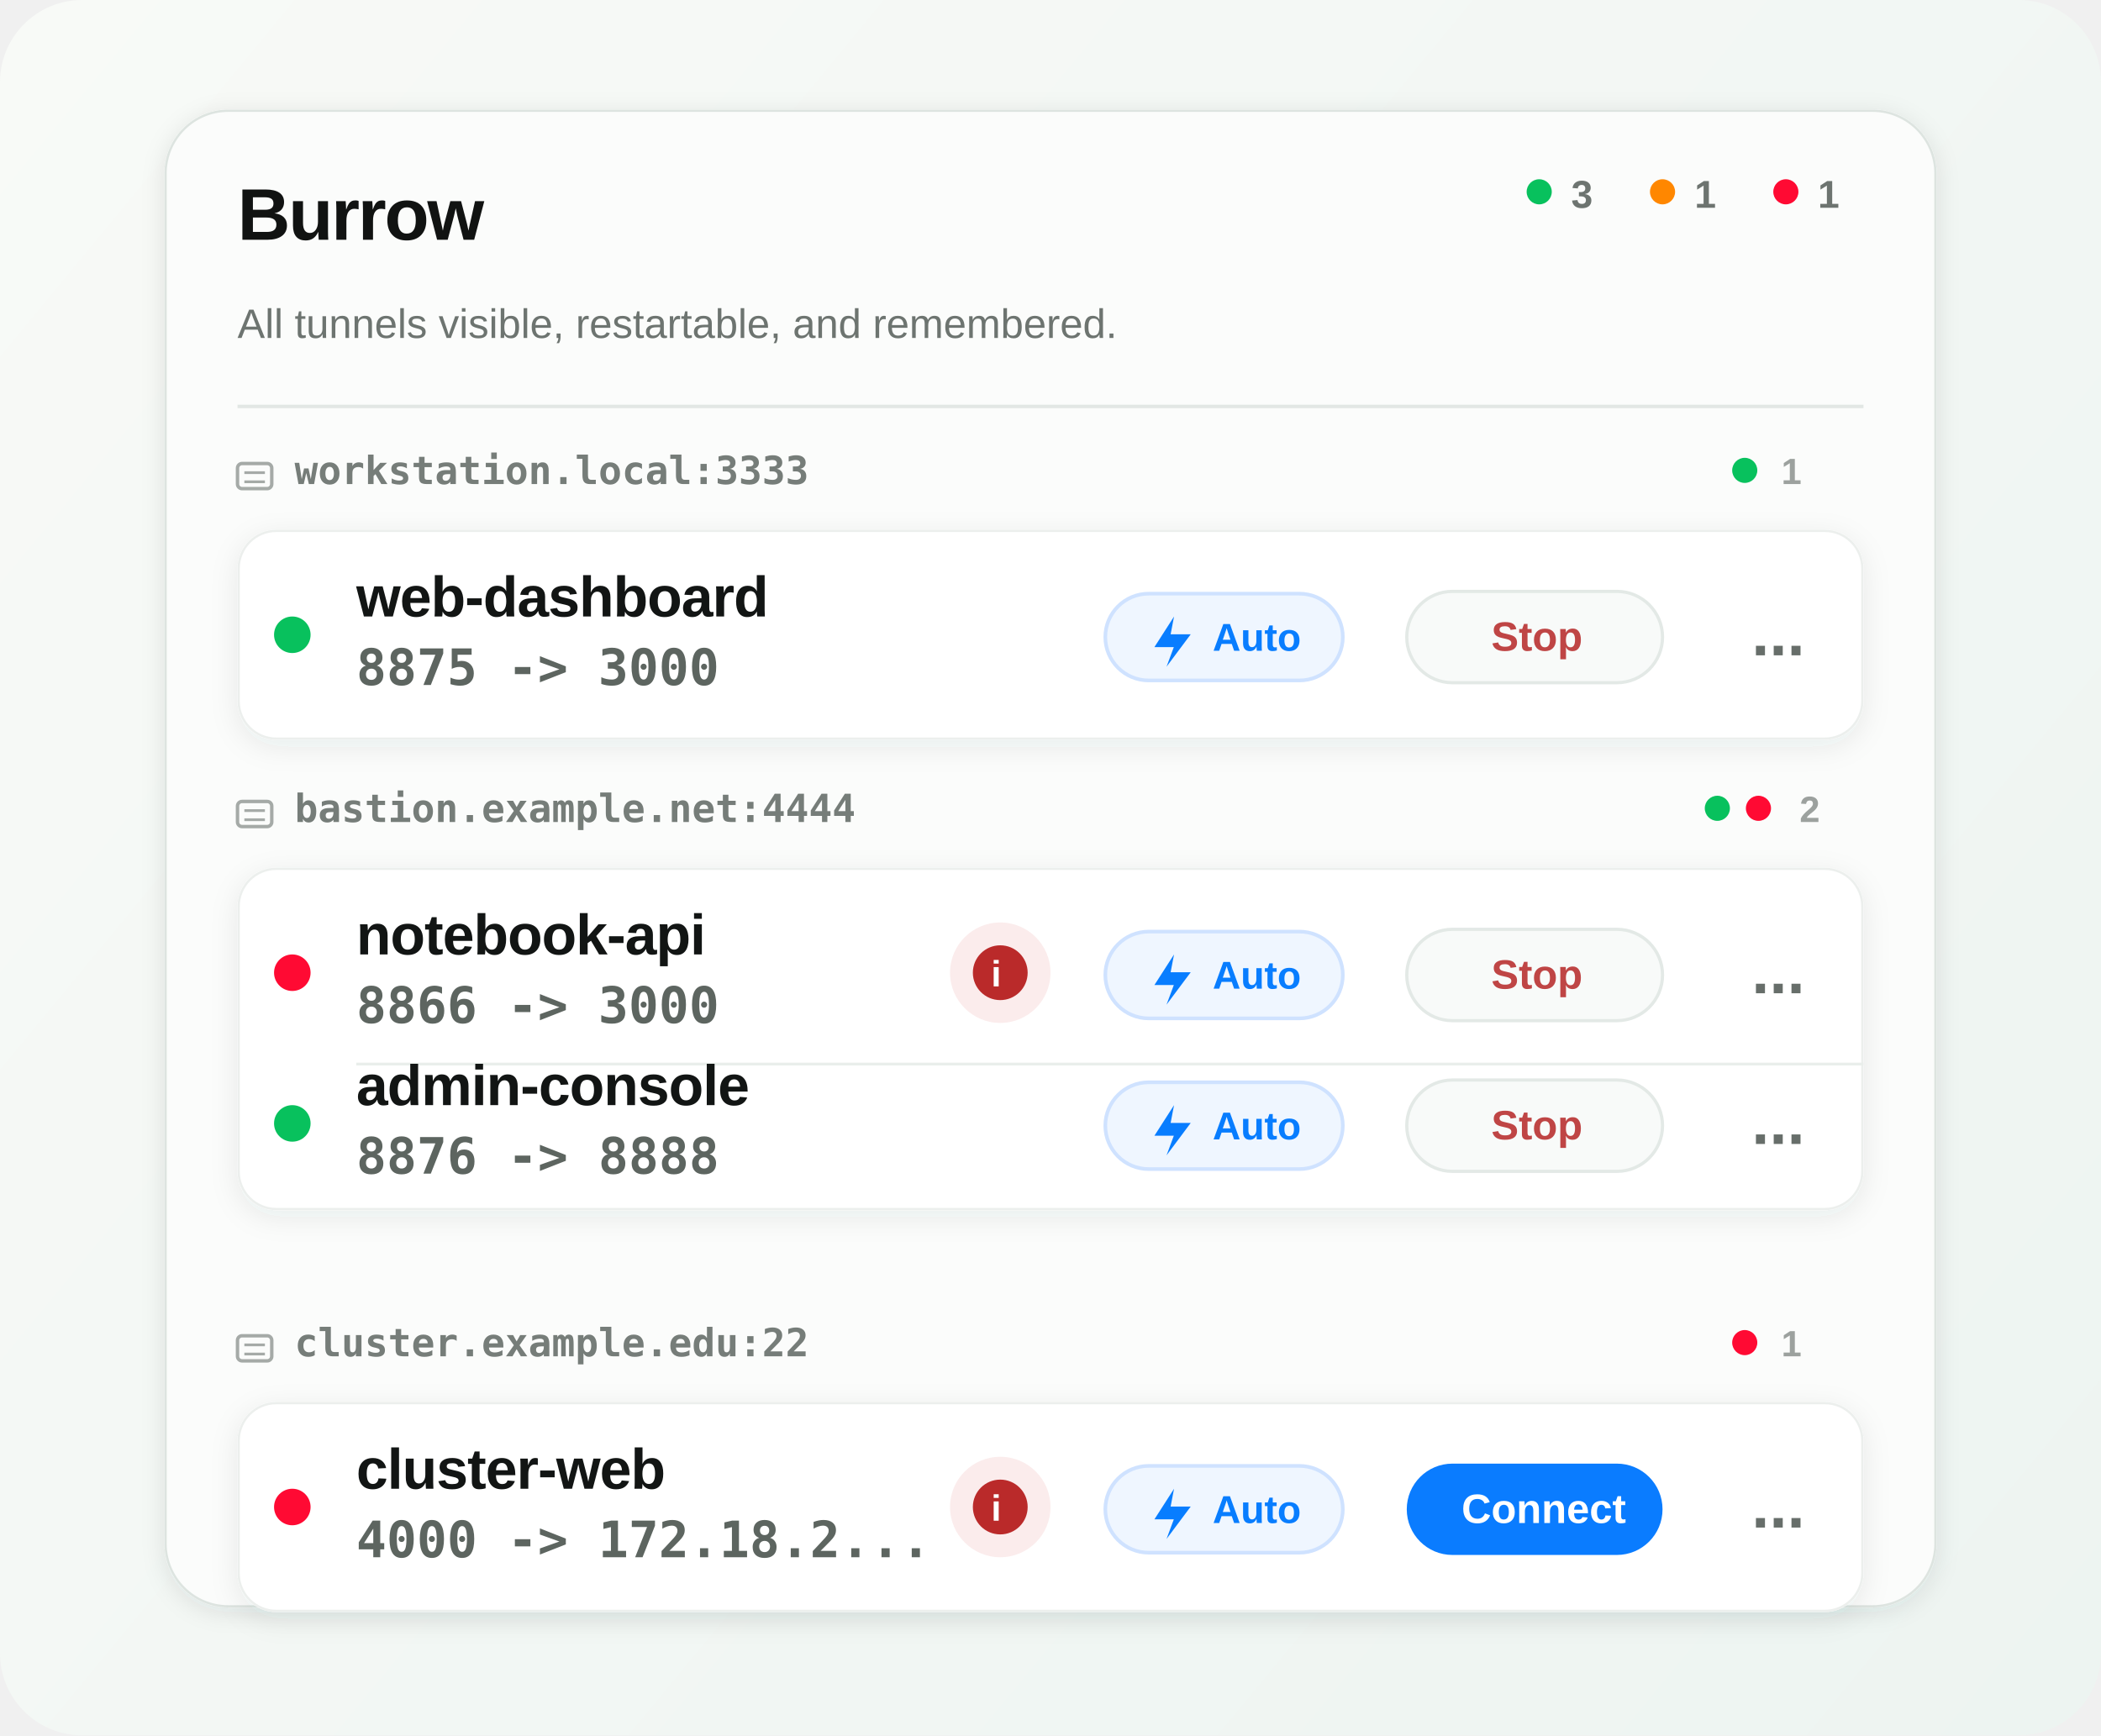
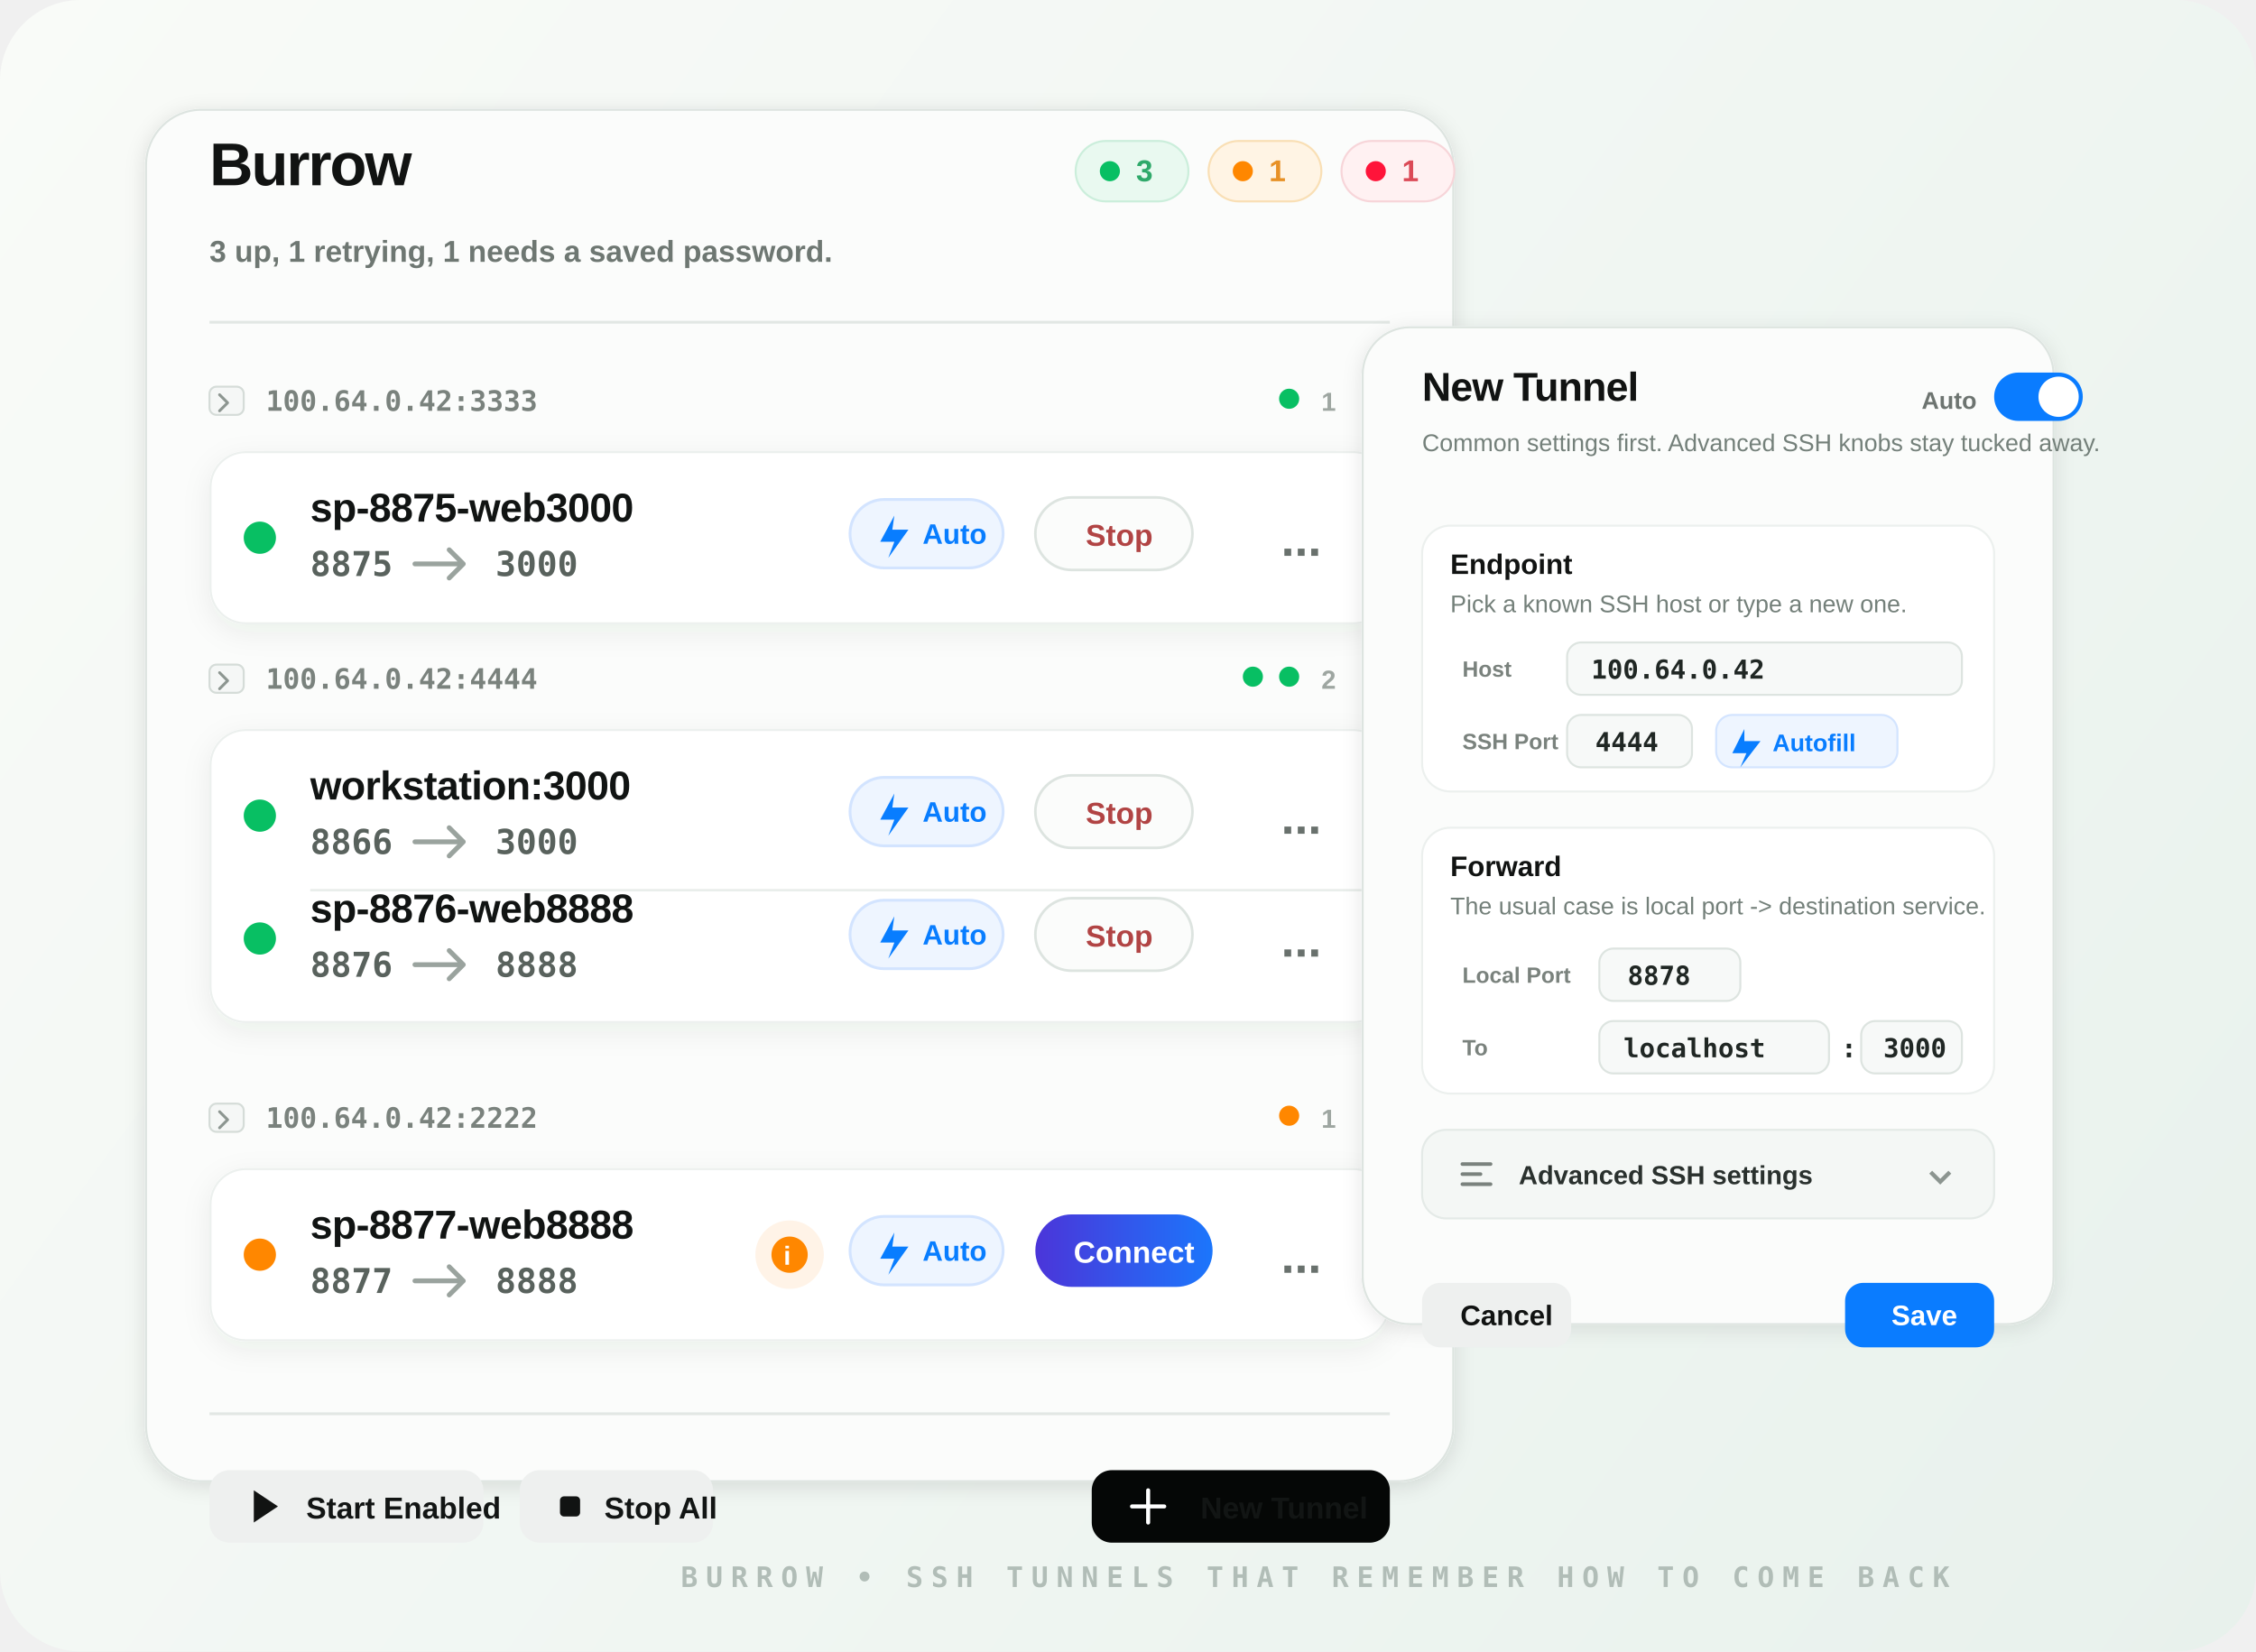
- <svg xmlns="http://www.w3.org/2000/svg" width="920" height="760" viewBox="0 0 920 760" fill="none">
+ <svg xmlns="http://www.w3.org/2000/svg" width="1120" height="820" viewBox="0 0 1120 820" fill="none">
  <defs>
-     <linearGradient id="page" x1="0" y1="0" x2="920" y2="760" gradientUnits="userSpaceOnUse">
-       <stop offset="0" stop-color="#F8FAF7" />
-       <stop offset="1" stop-color="#EDF4F1" />
+     <linearGradient id="page" x1="0" y1="0" x2="1120" y2="820" gradientUnits="userSpaceOnUse">
+       <stop offset="0" stop-color="#F9FBF8" />
+       <stop offset="0.55" stop-color="#F0F6F2" />
+       <stop offset="1" stop-color="#E8F1EC" />
    </linearGradient>
-     <filter id="windowShadow" x="47" y="25" width="826" height="704" color-interpolation-filters="sRGB" filterUnits="userSpaceOnUse">
-       <feDropShadow dx="0" dy="18" stdDeviation="24" flood-color="#38504A" flood-opacity="0.18" />
-       <feDropShadow dx="0" dy="2" stdDeviation="5" flood-color="#1E2B28" flood-opacity="0.10" />
+     <linearGradient id="connect" x1="0" y1="0" x2="96" y2="0" gradientUnits="userSpaceOnUse">
+       <stop stop-color="#4B35D9" />
+       <stop offset="1" stop-color="#177CFF" />
+     </linearGradient>
+     <filter id="windowShadow" x="42" y="16" width="748" height="760" color-interpolation-filters="sRGB" filterUnits="userSpaceOnUse">
+       <feDropShadow dx="0" dy="22" stdDeviation="28" flood-color="#263D36" flood-opacity="0.18" />
+       <feDropShadow dx="0" dy="2" stdDeviation="5" flood-color="#1A2622" flood-opacity="0.12" />
    </filter>
-     <filter id="softShadow" x="-20%" y="-20%" width="140%" height="140%" color-interpolation-filters="sRGB">
-       <feDropShadow dx="0" dy="3" stdDeviation="6" flood-color="#263B36" flood-opacity="0.08" />
+     <filter id="editorShadow" x="642" y="134" width="414" height="560" color-interpolation-filters="sRGB" filterUnits="userSpaceOnUse">
+       <feDropShadow dx="0" dy="20" stdDeviation="24" flood-color="#253B35" flood-opacity="0.18" />
+       <feDropShadow dx="0" dy="2" stdDeviation="5" flood-color="#1A2622" flood-opacity="0.10" />
+     </filter>
+     <filter id="cardShadow" x="-20%" y="-20%" width="140%" height="150%" color-interpolation-filters="sRGB">
+       <feDropShadow dx="0" dy="4" stdDeviation="7" flood-color="#263B36" flood-opacity="0.07" />
    </filter>
    <style>
      .ui { font-family: -apple-system, BlinkMacSystemFont, "SF Pro Display", "Helvetica Neue", Arial, sans-serif; }
      .mono { font-family: "SF Mono", ui-monospace, Menlo, Consolas, monospace; }
-       .title { font-size: 32px; font-weight: 760; letter-spacing: -0.8px; fill: #111312; }
-       .message { font-size: 18px; font-weight: 500; fill: #6D7470; }
-       .endpoint { font-size: 17px; font-weight: 680; fill: #767D79; }
-       .endpointCount { font-size: 16px; font-weight: 680; fill: #9CA19E; }
-       .name { font-size: 25px; font-weight: 760; letter-spacing: -0.35px; fill: #121514; }
-       .route { font-size: 22px; font-weight: 560; fill: #5D6560; }
-       .chipText { font-size: 17px; font-weight: 720; }
-       .buttonText { font-size: 18px; font-weight: 720; }
-       .footerText { font-size: 20px; font-weight: 650; fill: #121514; }
+       .title { font-size: 30px; font-weight: 780; letter-spacing: -0.9px; fill: #111312; }
+       .message { font-size: 15px; font-weight: 560; fill: #6E7772; }
+       .endpoint { font-size: 14px; font-weight: 720; fill: #7A827D; }
+       .endpointCount { font-size: 13px; font-weight: 760; fill: #9EA6A1; }
+       .name { font-size: 20px; font-weight: 780; letter-spacing: -0.28px; fill: #111413; }
+       .route { font-size: 17px; font-weight: 620; fill: #59625D; }
+       .chipText { font-size: 14px; font-weight: 760; }
+       .buttonText { font-size: 15px; font-weight: 760; }
+       .footerText { font-size: 15px; font-weight: 680; fill: #121514; }
+       .editorTitle { font-size: 20px; font-weight: 780; letter-spacing: -0.35px; fill: #111312; }
+       .editorCopy { font-size: 12px; font-weight: 540; fill: #74807A; }
+       .fieldLabel { font-size: 11px; font-weight: 720; fill: #7A827D; }
+       .fieldText { font-size: 13px; font-weight: 620; fill: #202724; }
    </style>
  </defs>
-   <rect width="920" height="760" rx="36" fill="url(#page)" />
-   <g filter="url(#windowShadow)">
-     <rect x="72" y="48" width="776" height="656" rx="28" fill="#FBFCFB" />
-     <rect x="72.5" y="48.5" width="775" height="655" rx="27.5" stroke="#DDE4E0" />
-   </g>
-   <g class="ui">
-     <text x="104" y="105" class="title">Burrow</text>
-     <text x="104" y="148" class="message">All tunnels visible, restartable, and remembered.</text>
-     <circle cx="674" cy="84" r="5.5" fill="#08C15D" />
-     <text x="688" y="91" font-size="17" font-weight="720" fill="#6D7470">3</text>
-     <circle cx="728" cy="84" r="5.5" fill="#FF8700" />
-     <text x="742" y="91" font-size="17" font-weight="720" fill="#6D7470">1</text>
-     <circle cx="782" cy="84" r="5.5" fill="#FF0A33" />
-     <text x="796" y="91" font-size="17" font-weight="720" fill="#6D7470">1</text>
-     <line x1="104" y1="178" x2="816" y2="178" stroke="#E2E7E4" stroke-width="1.5" />
-     <g transform="translate(104 212)">
-       <rect x="0" y="-9" width="15" height="11" rx="2" stroke="#A5AAA7" stroke-width="1.5" />
-       <line x1="3" y1="-5" x2="12" y2="-5" stroke="#A5AAA7" stroke-width="1.2" />
-       <line x1="3" y1="-1" x2="12" y2="-1" stroke="#A5AAA7" stroke-width="1.2" />
-       <text x="25" y="0" class="mono endpoint">workstation.local:3333</text>
-       <circle cx="660" cy="-6" r="5.5" fill="#08C15D" />
-       <text x="676" y="0" class="endpointCount">1</text>
-       <g filter="url(#softShadow)">
-         <rect x="0" y="20" width="712" height="92" rx="17" fill="#FFFFFF" />
-         <rect x="0.5" y="20.5" width="711" height="91" rx="16.5" stroke="#ECEFED" />
-       </g>
-       <circle cx="24" cy="66" r="8" fill="#08C15D" />
-       <text x="52" y="58" class="name">web-dashboard</text>
-       <text x="52" y="88" class="mono route">8875 -&gt; 3000</text>
-       <g transform="translate(380 48)">
-         <rect width="104" height="38" rx="19" fill="#EFF6FF" stroke="#CFE2FF" stroke-width="1.6" />
-         <path d="M30.1 10L21.5 23.4H30L26.8 32L37.4 17.8H28.6L30.1 10Z" fill="#087DFF" />
-         <text x="47" y="25" class="chipText" fill="#087DFF">Auto</text>
-       </g>
-       <g transform="translate(512 47)">
-         <rect width="112" height="40" rx="20" fill="#F8FAF9" stroke="#E3E9E6" stroke-width="1.4" />
-         <text x="37" y="26" class="buttonText" fill="#BF4545">Stop</text>
-       </g>
-       <text x="663" y="75" font-size="28" font-weight="800" fill="#676E6A">...</text>
-     </g>
-     <g transform="translate(104 360)">
-       <rect x="0" y="-9" width="15" height="11" rx="2" stroke="#A5AAA7" stroke-width="1.5" />
-       <line x1="3" y1="-5" x2="12" y2="-5" stroke="#A5AAA7" stroke-width="1.2" />
-       <line x1="3" y1="-1" x2="12" y2="-1" stroke="#A5AAA7" stroke-width="1.2" />
-       <text x="25" y="0" class="mono endpoint">bastion.example.net:4444</text>
-       <circle cx="648" cy="-6" r="5.5" fill="#08C15D" />
-       <circle cx="666" cy="-6" r="5.5" fill="#FF0A33" />
-       <text x="684" y="0" class="endpointCount">2</text>
-       <g filter="url(#softShadow)">
-         <rect x="0" y="20" width="712" height="150" rx="17" fill="#FFFFFF" />
-         <rect x="0.5" y="20.5" width="711" height="149" rx="16.5" stroke="#ECEFED" />
-       </g>
-       <circle cx="24" cy="66" r="8" fill="#FF0A33" />
-       <text x="52" y="58" class="name">notebook-api</text>
-       <text x="52" y="88" class="mono route">8866 -&gt; 3000</text>
-       <circle cx="334" cy="66" r="22" fill="#FBECEC" />
-       <circle cx="334" cy="66" r="12" fill="#BA2A2A" />
-       <text x="330" y="72" font-size="16" font-weight="800" fill="#FFFFFF">i</text>
-       <g transform="translate(380 48)">
-         <rect width="104" height="38" rx="19" fill="#EFF6FF" stroke="#CFE2FF" stroke-width="1.6" />
-         <path d="M30.1 10L21.5 23.4H30L26.8 32L37.4 17.8H28.6L30.1 10Z" fill="#087DFF" />
-         <text x="47" y="25" class="chipText" fill="#087DFF">Auto</text>
-       </g>
-       <g transform="translate(512 47)">
-         <rect width="112" height="40" rx="20" fill="#F8FAF9" stroke="#E3E9E6" stroke-width="1.4" />
-         <text x="37" y="26" class="buttonText" fill="#BF4545">Stop</text>
-       </g>
-       <text x="663" y="75" font-size="28" font-weight="800" fill="#676E6A">...</text>
-       <line x1="52" y1="106" x2="712" y2="106" stroke="#E9EEEB" stroke-width="1.2" />
-       <circle cx="24" cy="132" r="8" fill="#08C15D" />
-       <text x="52" y="124" class="name">admin-console</text>
-       <text x="52" y="154" class="mono route">8876 -&gt; 8888</text>
-       <g transform="translate(380 114)">
-         <rect width="104" height="38" rx="19" fill="#EFF6FF" stroke="#CFE2FF" stroke-width="1.6" />
-         <path d="M30.1 10L21.5 23.4H30L26.8 32L37.4 17.8H28.6L30.1 10Z" fill="#087DFF" />
-         <text x="47" y="25" class="chipText" fill="#087DFF">Auto</text>
-       </g>
-       <g transform="translate(512 113)">
-         <rect width="112" height="40" rx="20" fill="#F8FAF9" stroke="#E3E9E6" stroke-width="1.4" />
-         <text x="37" y="26" class="buttonText" fill="#BF4545">Stop</text>
-       </g>
-       <text x="663" y="141" font-size="28" font-weight="800" fill="#676E6A">...</text>
-     </g>
-     <g transform="translate(104 594)">
-       <rect x="0" y="-9" width="15" height="11" rx="2" stroke="#A5AAA7" stroke-width="1.5" />
-       <line x1="3" y1="-5" x2="12" y2="-5" stroke="#A5AAA7" stroke-width="1.2" />
-       <line x1="3" y1="-1" x2="12" y2="-1" stroke="#A5AAA7" stroke-width="1.2" />
-       <text x="25" y="0" class="mono endpoint">cluster.example.edu:22</text>
-       <circle cx="660" cy="-6" r="5.5" fill="#FF0A33" />
-       <text x="676" y="0" class="endpointCount">1</text>
-       <g filter="url(#softShadow)">
-         <rect x="0" y="20" width="712" height="92" rx="17" fill="#FFFFFF" />
-         <rect x="0.5" y="20.5" width="711" height="91" rx="16.5" stroke="#ECEFED" />
-       </g>
-       <circle cx="24" cy="66" r="8" fill="#FF0A33" />
-       <text x="52" y="58" class="name">cluster-web</text>
-       <text x="52" y="88" class="mono route">4000 -&gt; 172.18.2...</text>
-       <circle cx="334" cy="66" r="22" fill="#FBECEC" />
-       <circle cx="334" cy="66" r="12" fill="#BA2A2A" />
-       <text x="330" y="72" font-size="16" font-weight="800" fill="#FFFFFF">i</text>
-       <g transform="translate(380 48)">
-         <rect width="104" height="38" rx="19" fill="#EFF6FF" stroke="#CFE2FF" stroke-width="1.6" />
-         <path d="M30.1 10L21.5 23.4H30L26.8 32L37.4 17.8H28.6L30.1 10Z" fill="#087DFF" />
-         <text x="47" y="25" class="chipText" fill="#087DFF">Auto</text>
-       </g>
-       <g transform="translate(512 47)">
-         <rect width="112" height="40" rx="20" fill="#0A7CFF" />
-         <text x="24" y="26" class="buttonText" fill="#FFFFFF">Connect</text>
-       </g>
-       <text x="663" y="75" font-size="28" font-weight="800" fill="#676E6A">...</text>
-     </g>
-   </g>
+   <rect width="1120" height="820" rx="40" fill="url(#page)" />
+   <g class="ui" filter="url(#windowShadow)">
+     <rect x="72" y="54" width="650" height="682" rx="28" fill="#FBFCFB" />
+     <rect x="72.5" y="54.5" width="649" height="681" rx="27.5" stroke="#DDE4E0" />
+   </g>
+   <g class="ui" transform="translate(104 92)">
+     <text x="0" y="0" class="title">Burrow</text>
+     <text x="0" y="38" class="message">3 up, 1 retrying, 1 needs a saved password.</text>
+     <g transform="translate(430 -22)">
+       <rect width="56" height="30" rx="15" fill="#E9F9F0" stroke="#CBEEDB" />
+       <circle cx="17" cy="15" r="5" fill="#08BF63" />
+       <text x="30" y="20" font-size="15" font-weight="760" fill="#2FA96A">3</text>
+     </g>
+     <g transform="translate(496 -22)">
+       <rect width="56" height="30" rx="15" fill="#FFF4E4" stroke="#F9DFB5" />
+       <circle cx="17" cy="15" r="5" fill="#FF8700" />
+       <text x="30" y="20" font-size="15" font-weight="760" fill="#E79025">1</text>
+     </g>
+     <g transform="translate(562 -22)">
+       <rect width="56" height="30" rx="15" fill="#FFF1F2" stroke="#F7D5D9" />
+       <circle cx="17" cy="15" r="5" fill="#FF143A" />
+       <text x="30" y="20" font-size="15" font-weight="760" fill="#DB4A57">1</text>
+     </g>
+     <line x1="0" y1="68" x2="586" y2="68" stroke="#E2E7E4" stroke-width="1.4" />
+     <g transform="translate(0 112)">
+       <rect x="0" y="-12" width="17" height="14" rx="3.5" fill="#F5F7F6" stroke="#D5DCD8" />
+       <path d="M5 0L9 -4L5 -8" stroke="#8D9691" stroke-width="1.4" stroke-linecap="round" stroke-linejoin="round" />
+       <text x="28" y="0" class="mono endpoint">100.64.0.42:3333</text>
+       <circle cx="536" cy="-6" r="5" fill="#08BF63" />
+       <text x="552" y="0" class="endpointCount">1</text>
+       <g filter="url(#cardShadow)">
+         <rect x="0" y="20" width="586" height="86" rx="18" fill="#FFFFFF" />
+         <rect x="0.5" y="20.5" width="585" height="85" rx="17.5" stroke="#ECF0EE" />
+       </g>
+       <circle cx="25" cy="63" r="8" fill="#08BF63" />
+       <text x="50" y="55" class="name">sp-8875-web3000</text>
+       <text x="50" y="82" class="mono route">8875</text>
+       <path d="M102 76H126M126 76L119 69M126 76L119 83" stroke="#9AA39E" stroke-width="2.4" stroke-linecap="round" stroke-linejoin="round" />
+       <text x="142" y="82" class="mono route">3000</text>
+       <g transform="translate(318 44)">
+         <rect width="76" height="34" rx="17" fill="#EEF5FF" stroke="#D3E4FF" stroke-width="1.4" />
+         <path d="M22 8L15 21H22L19 29L29 15H21L22 8Z" fill="#087DFF" />
+         <text x="36" y="22" class="chipText" fill="#087DFF">Auto</text>
+       </g>
+       <g transform="translate(410 43)">
+         <rect width="78" height="36" rx="18" fill="#FBFCFB" stroke="#DDE4E0" stroke-width="1.3" />
+         <text x="25" y="24" class="buttonText" fill="#B14444">Stop</text>
+       </g>
+       <text x="532" y="72" font-size="24" font-weight="800" fill="#69716D">...</text>
+     </g>
+     <g transform="translate(0 250)">
+       <rect x="0" y="-12" width="17" height="14" rx="3.5" fill="#F5F7F6" stroke="#D5DCD8" />
+       <path d="M5 0L9 -4L5 -8" stroke="#8D9691" stroke-width="1.4" stroke-linecap="round" stroke-linejoin="round" />
+       <text x="28" y="0" class="mono endpoint">100.64.0.42:4444</text>
+       <circle cx="518" cy="-6" r="5" fill="#08BF63" />
+       <circle cx="536" cy="-6" r="5" fill="#08BF63" />
+       <text x="552" y="0" class="endpointCount">2</text>
+       <g filter="url(#cardShadow)">
+         <rect x="0" y="20" width="586" height="146" rx="18" fill="#FFFFFF" />
+         <rect x="0.5" y="20.5" width="585" height="145" rx="17.5" stroke="#ECF0EE" />
+       </g>
+       <circle cx="25" cy="63" r="8" fill="#08BF63" />
+       <text x="50" y="55" class="name">workstation:3000</text>
+       <text x="50" y="82" class="mono route">8866</text>
+       <path d="M102 76H126M126 76L119 69M126 76L119 83" stroke="#9AA39E" stroke-width="2.4" stroke-linecap="round" stroke-linejoin="round" />
+       <text x="142" y="82" class="mono route">3000</text>
+       <g transform="translate(318 44)">
+         <rect width="76" height="34" rx="17" fill="#EEF5FF" stroke="#D3E4FF" stroke-width="1.4" />
+         <path d="M22 8L15 21H22L19 29L29 15H21L22 8Z" fill="#087DFF" />
+         <text x="36" y="22" class="chipText" fill="#087DFF">Auto</text>
+       </g>
+       <g transform="translate(410 43)">
+         <rect width="78" height="36" rx="18" fill="#FBFCFB" stroke="#DDE4E0" stroke-width="1.3" />
+         <text x="25" y="24" class="buttonText" fill="#B14444">Stop</text>
+       </g>
+       <text x="532" y="72" font-size="24" font-weight="800" fill="#69716D">...</text>
+       <line x1="50" y1="100" x2="586" y2="100" stroke="#E9EEEB" stroke-width="1.2" />
+       <circle cx="25" cy="124" r="8" fill="#08BF63" />
+       <text x="50" y="116" class="name">sp-8876-web8888</text>
+       <text x="50" y="143" class="mono route">8876</text>
+       <path d="M102 137H126M126 137L119 130M126 137L119 144" stroke="#9AA39E" stroke-width="2.4" stroke-linecap="round" stroke-linejoin="round" />
+       <text x="142" y="143" class="mono route">8888</text>
+       <g transform="translate(318 105)">
+         <rect width="76" height="34" rx="17" fill="#EEF5FF" stroke="#D3E4FF" stroke-width="1.4" />
+         <path d="M22 8L15 21H22L19 29L29 15H21L22 8Z" fill="#087DFF" />
+         <text x="36" y="22" class="chipText" fill="#087DFF">Auto</text>
+       </g>
+       <g transform="translate(410 104)">
+         <rect width="78" height="36" rx="18" fill="#FBFCFB" stroke="#DDE4E0" stroke-width="1.3" />
+         <text x="25" y="24" class="buttonText" fill="#B14444">Stop</text>
+       </g>
+       <text x="532" y="133" font-size="24" font-weight="800" fill="#69716D">...</text>
+     </g>
+     <g transform="translate(0 468)">
+       <rect x="0" y="-12" width="17" height="14" rx="3.5" fill="#F5F7F6" stroke="#D5DCD8" />
+       <path d="M5 0L9 -4L5 -8" stroke="#8D9691" stroke-width="1.4" stroke-linecap="round" stroke-linejoin="round" />
+       <text x="28" y="0" class="mono endpoint">100.64.0.42:2222</text>
+       <circle cx="536" cy="-6" r="5" fill="#FF8700" />
+       <text x="552" y="0" class="endpointCount">1</text>
+       <g filter="url(#cardShadow)">
+         <rect x="0" y="20" width="586" height="86" rx="18" fill="#FFFFFF" />
+         <rect x="0.5" y="20.5" width="585" height="85" rx="17.5" stroke="#ECF0EE" />
+       </g>
+       <circle cx="25" cy="63" r="8" fill="#FF8700" />
+       <text x="50" y="55" class="name">sp-8877-web8888</text>
+       <text x="50" y="82" class="mono route">8877</text>
+       <path d="M102 76H126M126 76L119 69M126 76L119 83" stroke="#9AA39E" stroke-width="2.4" stroke-linecap="round" stroke-linejoin="round" />
+       <text x="142" y="82" class="mono route">8888</text>
+       <circle cx="288" cy="63" r="17" fill="#FFF3E7" />
+       <circle cx="288" cy="63" r="9" fill="#FF8700" />
+       <text x="285" y="68" font-size="13" font-weight="800" fill="#FFFFFF">i</text>
+       <g transform="translate(318 44)">
+         <rect width="76" height="34" rx="17" fill="#EEF5FF" stroke="#D3E4FF" stroke-width="1.4" />
+         <path d="M22 8L15 21H22L19 29L29 15H21L22 8Z" fill="#087DFF" />
+         <text x="36" y="22" class="chipText" fill="#087DFF">Auto</text>
+       </g>
+       <g transform="translate(410 43)">
+         <rect width="88" height="36" rx="18" fill="url(#connect)" />
+         <text x="19" y="24" class="buttonText" fill="#FFFFFF">Connect</text>
+       </g>
+       <text x="532" y="72" font-size="24" font-weight="800" fill="#69716D">...</text>
+     </g>
+     <line x1="0" y1="610" x2="586" y2="610" stroke="#E2E7E4" stroke-width="1.4" />
+     <g transform="translate(0 638)">
+       <rect width="136" height="36" rx="10" fill="#EEF0EF" />
+       <path d="M22 10L34 18L22 26V10Z" fill="#111312" />
+       <text x="48" y="24" class="footerText">Start Enabled</text>
+       <rect x="154" width="96" height="36" rx="10" fill="#EEF0EF" />
+       <rect x="174" y="13" width="10" height="10" rx="2" fill="#111312" />
+       <text x="196" y="24" class="footerText">Stop All</text>
+       <rect x="438" width="148" height="36" rx="10" fill="#050706" />
+       <path d="M466 10V26M458 18H474" stroke="#FFFFFF" stroke-width="2" stroke-linecap="round" />
+       <text x="492" y="24" class="footerText" fill="#FFFFFF">New Tunnel</text>
+     </g>
+   </g>
+   <g class="ui" filter="url(#editorShadow)">
+     <rect x="676" y="162" width="344" height="496" rx="24" fill="#FBFCFB" />
+     <rect x="676.5" y="162.5" width="343" height="495" rx="23.5" stroke="#DDE4E0" />
+   </g>
+   <g class="ui" transform="translate(706 199)">
+     <text x="0" y="0" class="editorTitle">New Tunnel</text>
+     <text x="0" y="25" class="editorCopy">Common settings first. Advanced SSH knobs stay tucked away.</text>
+     <text x="248" y="4" font-size="12" font-weight="720" fill="#6D7470">Auto</text>
+     <rect x="284" y="-14" width="44" height="24" rx="12" fill="#0A7CFF" />
+     <circle cx="316" cy="-2" r="10" fill="#FFFFFF" />
+     <g transform="translate(0 62)">
+       <rect width="284" height="132" rx="14" fill="#FFFFFF" stroke="#ECF0EE" />
+       <text x="14" y="24" font-size="14" font-weight="780" fill="#111312">Endpoint</text>
+       <text x="14" y="43" class="editorCopy">Pick a known SSH host or type a new one.</text>
+       <text x="20" y="75" class="fieldLabel">Host</text>
+       <rect x="72" y="58" width="196" height="26" rx="7" fill="#F7F9F8" stroke="#DDE4E0" />
+       <text x="84" y="76" class="mono fieldText">100.64.0.42</text>
+       <text x="20" y="111" class="fieldLabel">SSH Port</text>
+       <rect x="72" y="94" width="62" height="26" rx="7" fill="#F7F9F8" stroke="#DDE4E0" />
+       <text x="86" y="112" class="mono fieldText">4444</text>
+       <rect x="146" y="94" width="90" height="26" rx="8" fill="#EEF5FF" stroke="#D3E4FF" />
+       <path d="M160 101L154 113H161L158 120L168 107H160L160 101Z" fill="#087DFF" />
+       <text x="174" y="112" font-size="12" font-weight="760" fill="#087DFF">Autofill</text>
+     </g>
+     <g transform="translate(0 212)">
+       <rect width="284" height="132" rx="14" fill="#FFFFFF" stroke="#ECF0EE" />
+       <text x="14" y="24" font-size="14" font-weight="780" fill="#111312">Forward</text>
+       <text x="14" y="43" class="editorCopy">The usual case is local port -&gt; destination service.</text>
+       <text x="20" y="77" class="fieldLabel">Local Port</text>
+       <rect x="88" y="60" width="70" height="26" rx="7" fill="#F7F9F8" stroke="#DDE4E0" />
+       <text x="102" y="78" class="mono fieldText">8878</text>
+       <text x="20" y="113" class="fieldLabel">To</text>
+       <rect x="88" y="96" width="114" height="26" rx="7" fill="#F7F9F8" stroke="#DDE4E0" />
+       <text x="100" y="114" class="mono fieldText">localhost</text>
+       <text x="208" y="114" class="mono fieldText">:</text>
+       <rect x="218" y="96" width="50" height="26" rx="7" fill="#F7F9F8" stroke="#DDE4E0" />
+       <text x="229" y="114" class="mono fieldText">3000</text>
+     </g>
+     <g transform="translate(0 362)">
+       <rect width="284" height="44" rx="12" fill="#F4F7F5" stroke="#E4EAE7" />
+       <path d="M20 17H34M20 22H29M20 27H34" stroke="#7A827D" stroke-width="1.8" stroke-linecap="round" />
+       <text x="48" y="27" font-size="13" font-weight="720" fill="#2A312E">Advanced SSH settings</text>
+       <text x="250" y="27" font-size="18" font-weight="700" fill="#8C9590">⌄</text>
+     </g>
+     <g transform="translate(0 438)">
+       <rect width="74" height="32" rx="9" fill="#EEF0EF" />
+       <text x="19" y="21" font-size="14" font-weight="680" fill="#111312">Cancel</text>
+       <rect x="210" width="74" height="32" rx="9" fill="#0A7CFF" />
+       <text x="233" y="21" font-size="14" font-weight="760" fill="#FFFFFF">Save</text>
+     </g>
+   </g>
+   <text x="338" y="788" class="mono" font-size="14" font-weight="720" letter-spacing="4" fill="#B1BDB7">BURROW • SSH TUNNELS THAT REMEMBER HOW TO COME BACK</text>
</svg>
